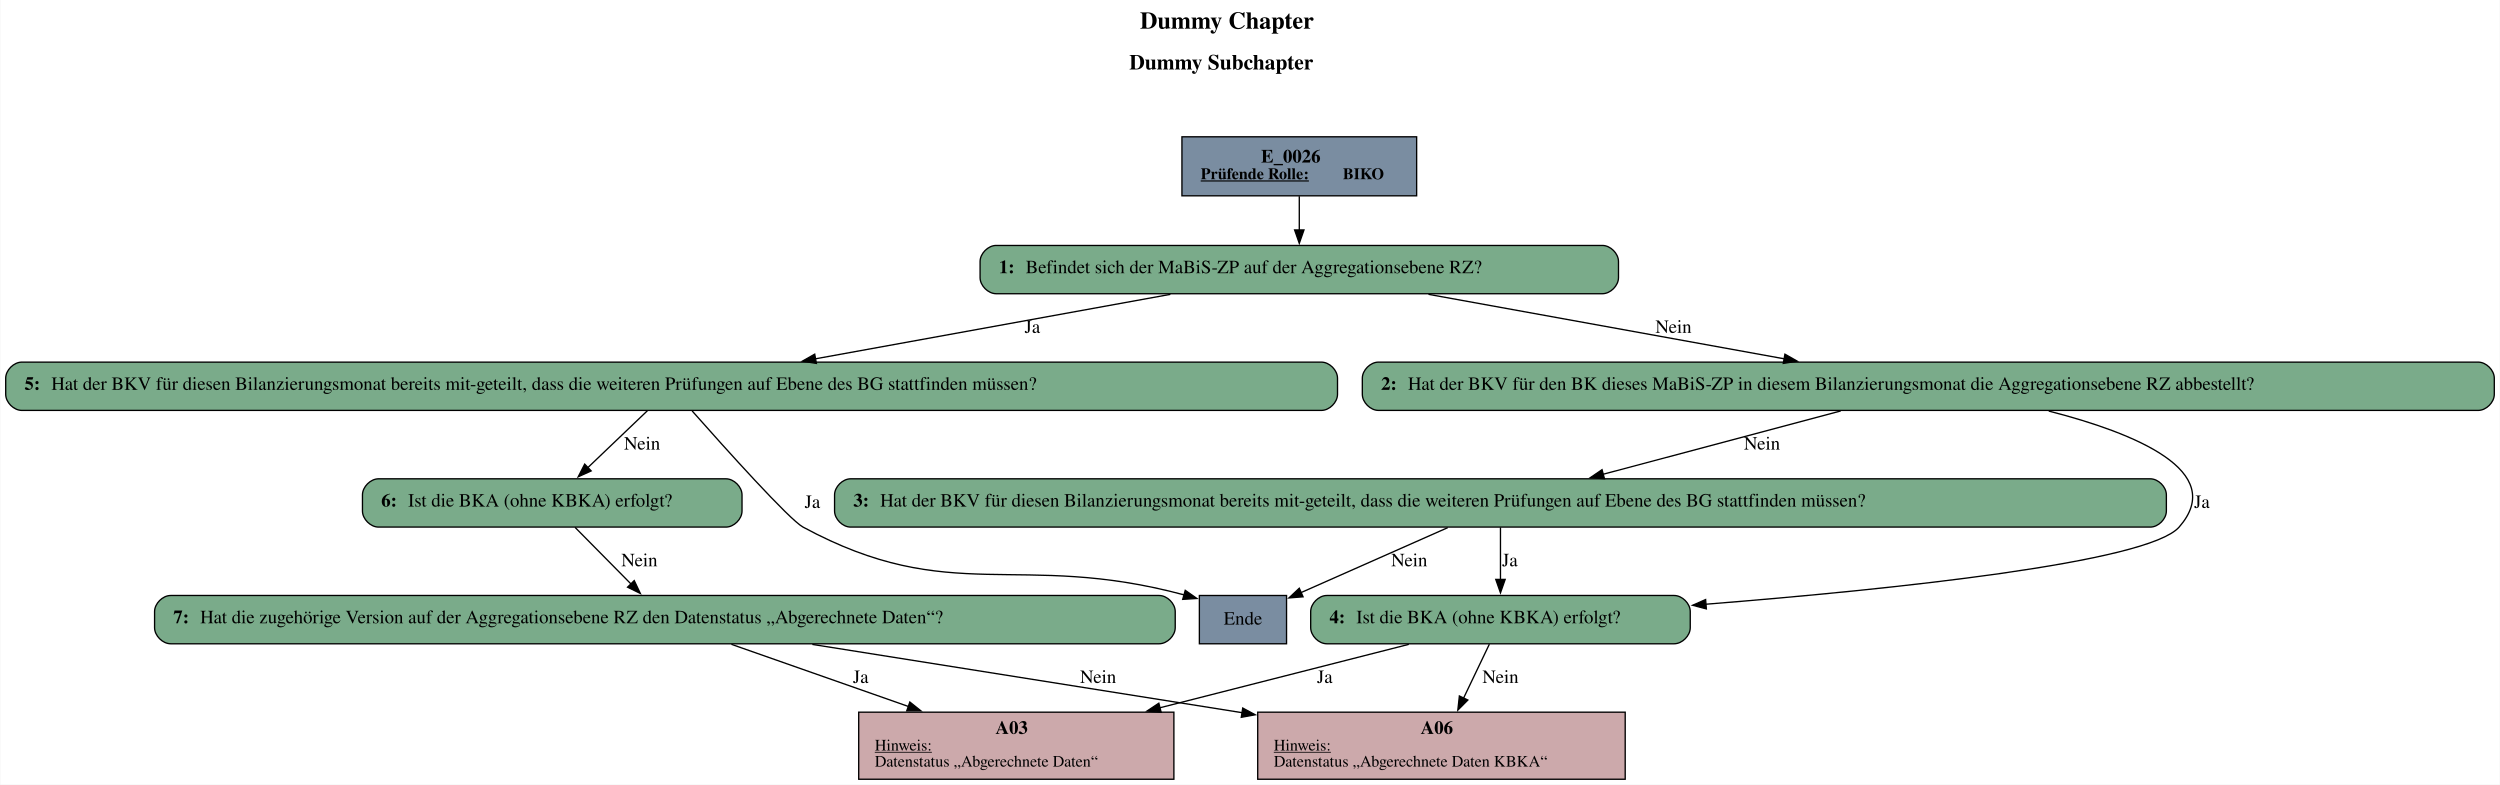
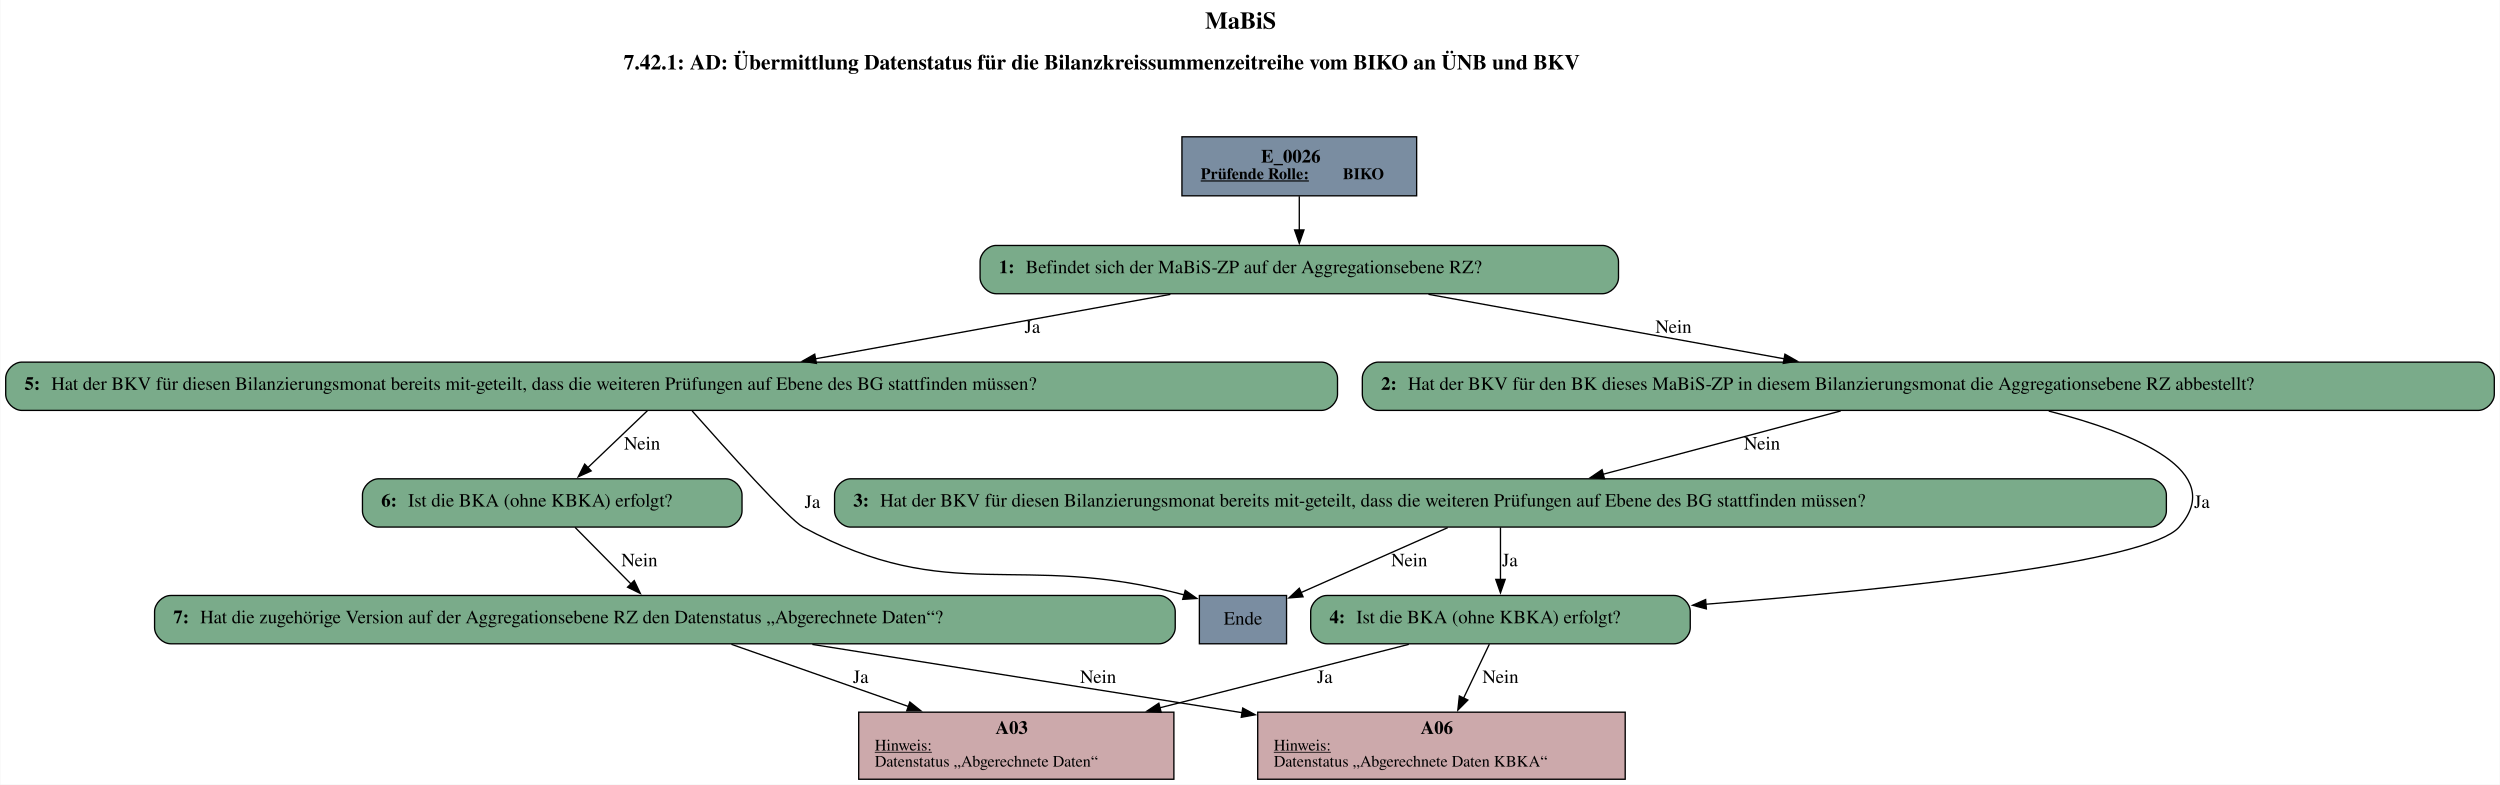
<svg xmlns="http://www.w3.org/2000/svg" width="1864pt" height="585pt" viewBox="0.00 0.00 1863.50 585.00">
  <g id="graph0" class="graph" transform="scale(1 1) rotate(0) translate(4 581)">
    <polygon fill="white" stroke="none" points="-4,4 -4,-581 1859.5,-581 1859.5,4 -4,4" />
-     <text text-anchor="start" x="845.75" y="-559.6" font-family="Times,serif" font-weight="bold" font-size="18.00">Dummy Chapter</text>
-     <text text-anchor="start" x="837.75" y="-529.2" font-family="Times,serif" font-weight="bold" font-size="16.00">Dummy Subchapter</text>
+     <text text-anchor="start" x="894.25" y="-559.6" font-family="Times,serif" font-weight="bold" font-size="18.00">MaBiS</text>
+     <text text-anchor="start" x="460.75" y="-529.2" font-family="Times,serif" font-weight="bold" font-size="16.00">7.42.1: AD: Übermittlung Datenstatus für die Bilanzkreissummenzeitreihe vom BIKO an ÜNB und BKV</text>
    <g id="node1" class="node">
      <polygon fill="#7a8da1" stroke="black" points="1052,-479 877,-479 877,-435 1052,-435 1052,-479" />
      <text text-anchor="start" x="936" y="-459.8" font-family="Times,serif" font-weight="bold" font-size="14.00">E_0026</text>
      <text text-anchor="start" x="891" y="-447.4" font-family="Times,serif" font-weight="bold" text-decoration="underline" font-size="12.00">Prüfende Rolle:</text>
      <text text-anchor="start" x="997" y="-447.4" font-family="Times,serif" font-weight="bold" font-size="12.00"> BIKO</text>
    </g>
    <g id="node2" class="node">
      <path fill="#7aab8a" stroke="black" d="M1190.5,-398C1190.5,-398 738.5,-398 738.5,-398 732.5,-398 726.5,-392 726.5,-386 726.5,-386 726.5,-374 726.5,-374 726.5,-368 732.5,-362 738.5,-362 738.5,-362 1190.5,-362 1190.5,-362 1196.5,-362 1202.5,-368 1202.5,-374 1202.5,-374 1202.5,-386 1202.5,-386 1202.5,-392 1196.5,-398 1190.5,-398" />
      <text text-anchor="start" x="740.5" y="-377.3" font-family="Times,serif" font-weight="bold" font-size="14.00">1: </text>
      <text text-anchor="start" x="760.5" y="-377.3" font-family="Times,serif" font-size="14.00">Befindet sich der MaBiS-ZP auf der Aggregationsebene RZ?</text>
    </g>
    <g id="edge1" class="edge">
      <path fill="none" stroke="black" d="M964.5,-434.71C964.5,-426.82 964.5,-417.75 964.5,-409.33" />
      <polygon fill="black" stroke="black" points="968,-409.57 964.5,-399.57 961,-409.57 968,-409.57" />
    </g>
    <g id="node3" class="node">
      <path fill="#7aab8a" stroke="black" d="M1843.5,-311C1843.5,-311 1023.5,-311 1023.5,-311 1017.5,-311 1011.5,-305 1011.5,-299 1011.5,-299 1011.5,-287 1011.5,-287 1011.5,-281 1017.5,-275 1023.5,-275 1023.5,-275 1843.5,-275 1843.5,-275 1849.5,-275 1855.5,-281 1855.5,-287 1855.5,-287 1855.5,-299 1855.5,-299 1855.5,-305 1849.5,-311 1843.5,-311" />
      <text text-anchor="start" x="1025.5" y="-290.3" font-family="Times,serif" font-weight="bold" font-size="14.00">2: </text>
      <text text-anchor="start" x="1045.5" y="-290.3" font-family="Times,serif" font-size="14.00">Hat der BKV für den BK dieses MaBiS-ZP in diesem Bilanzierungsmonat die Aggregationsebene RZ abbestellt?</text>
    </g>
    <g id="edge2" class="edge">
      <path fill="none" stroke="black" d="M1060.82,-361.54C1138.02,-347.55 1246.26,-327.93 1326.21,-313.44" />
      <polygon fill="black" stroke="black" points="1326.6,-316.93 1335.81,-311.7 1325.35,-310.04 1326.6,-316.93" />
      <text text-anchor="middle" x="1243.5" y="-332.8" font-family="Times,serif" font-size="14.00">Nein</text>
    </g>
    <g id="node9" class="node">
      <path fill="#7aab8a" stroke="black" d="M981,-311C981,-311 12,-311 12,-311 6,-311 0,-305 0,-299 0,-299 0,-287 0,-287 0,-281 6,-275 12,-275 12,-275 981,-275 981,-275 987,-275 993,-281 993,-287 993,-287 993,-299 993,-299 993,-305 987,-311 981,-311" />
      <text text-anchor="start" x="14" y="-290.3" font-family="Times,serif" font-weight="bold" font-size="14.00">5: </text>
      <text text-anchor="start" x="34" y="-290.3" font-family="Times,serif" font-size="14.00">Hat der BKV für diesen Bilanzierungsmonat bereits mit-geteilt, dass die weiteren Prüfungen auf Ebene des BG stattfinden müssen?</text>
    </g>
    <g id="edge3" class="edge">
      <path fill="none" stroke="black" d="M868.38,-361.54C791.35,-347.55 683.34,-327.93 603.56,-313.44" />
      <polygon fill="black" stroke="black" points="604.45,-310.05 593.98,-311.71 603.2,-316.94 604.45,-310.05" />
      <text text-anchor="middle" x="765.5" y="-332.8" font-family="Times,serif" font-size="14.00">Ja</text>
    </g>
    <g id="node4" class="node">
      <path fill="#7aab8a" stroke="black" d="M1599,-224C1599,-224 630,-224 630,-224 624,-224 618,-218 618,-212 618,-212 618,-200 618,-200 618,-194 624,-188 630,-188 630,-188 1599,-188 1599,-188 1605,-188 1611,-194 1611,-200 1611,-200 1611,-212 1611,-212 1611,-218 1605,-224 1599,-224" />
      <text text-anchor="start" x="632" y="-203.3" font-family="Times,serif" font-weight="bold" font-size="14.00">3: </text>
      <text text-anchor="start" x="652" y="-203.3" font-family="Times,serif" font-size="14.00">Hat der BKV für diesen Bilanzierungsmonat bereits mit-geteilt, dass die weiteren Prüfungen auf Ebene des BG stattfinden müssen?</text>
    </g>
    <g id="edge5" class="edge">
      <path fill="none" stroke="black" d="M1368.18,-274.59C1316.76,-260.89 1245,-241.77 1190.92,-227.36" />
      <polygon fill="black" stroke="black" points="1192.04,-224.04 1181.47,-224.85 1190.23,-230.8 1192.04,-224.04" />
      <text text-anchor="middle" x="1309.5" y="-245.8" font-family="Times,serif" font-size="14.00">Nein</text>
    </g>
    <g id="node6" class="node">
      <path fill="#7aab8a" stroke="black" d="M1244,-137C1244,-137 985,-137 985,-137 979,-137 973,-131 973,-125 973,-125 973,-113 973,-113 973,-107 979,-101 985,-101 985,-101 1244,-101 1244,-101 1250,-101 1256,-107 1256,-113 1256,-113 1256,-125 1256,-125 1256,-131 1250,-137 1244,-137" />
      <text text-anchor="start" x="987" y="-116.3" font-family="Times,serif" font-weight="bold" font-size="14.00">4: </text>
      <text text-anchor="start" x="1007" y="-116.3" font-family="Times,serif" font-size="14.00">Ist die BKA (ohne KBKA) erfolgt?</text>
    </g>
    <g id="edge4" class="edge">
      <path fill="none" stroke="black" d="M1523.29,-274.52C1587.61,-258.06 1656.94,-229.66 1620.5,-188 1597.31,-161.49 1407.86,-141.68 1267.54,-130.48" />
      <polygon fill="black" stroke="black" points="1268.01,-127 1257.76,-129.71 1267.46,-133.98 1268.01,-127" />
      <text text-anchor="middle" x="1637.5" y="-202.3" font-family="Times,serif" font-size="14.00">Ja</text>
    </g>
    <g id="node5" class="node">
      <polygon fill="#7a8da1" stroke="black" points="955,-137 890,-137 890,-101 955,-101 955,-137" />
      <text text-anchor="middle" x="922.5" y="-115.3" font-family="Times,serif" font-size="14.00">Ende</text>
    </g>
    <g id="edge7" class="edge">
      <path fill="none" stroke="black" d="M1075.18,-187.59C1043.31,-173.48 998.44,-153.62 965.59,-139.08" />
      <polygon fill="black" stroke="black" points="967.32,-136.02 956.76,-135.17 964.49,-142.42 967.32,-136.02" />
      <text text-anchor="middle" x="1046.5" y="-158.8" font-family="Times,serif" font-size="14.00">Nein</text>
    </g>
    <g id="edge6" class="edge">
      <path fill="none" stroke="black" d="M1114.5,-187.8C1114.5,-176.58 1114.5,-161.67 1114.5,-148.69" />
      <polygon fill="black" stroke="black" points="1118,-148.98 1114.5,-138.98 1111,-148.98 1118,-148.98" />
      <text text-anchor="middle" x="1121.5" y="-158.8" font-family="Times,serif" font-size="14.00">Ja</text>
    </g>
    <g id="node7" class="node">
      <polygon fill="#cca9ab" stroke="black" points="871,-50 636,-50 636,0 871,0 871,-50" />
      <text text-anchor="start" x="738" y="-33.8" font-family="Times,serif" font-weight="bold" font-size="14.00">A03</text>
      <text text-anchor="start" x="648" y="-21.4" font-family="Times,serif" text-decoration="underline" font-size="12.00">Hinweis:</text>
      <text text-anchor="start" x="648" y="-9.4" font-family="Times,serif" font-size="12.00">Datenstatus „Abgerechnete Daten“</text>
    </g>
    <g id="edge8" class="edge">
      <path fill="none" stroke="black" d="M1046.17,-100.59C993.83,-87.25 920.64,-68.6 860.55,-53.28" />
      <polygon fill="black" stroke="black" points="861.51,-49.91 850.95,-50.84 859.78,-56.7 861.51,-49.91" />
      <text text-anchor="middle" x="983.5" y="-71.8" font-family="Times,serif" font-size="14.00">Ja</text>
    </g>
    <g id="node8" class="node">
      <polygon fill="#cca9ab" stroke="black" points="1207.5,-50 933.5,-50 933.5,0 1207.5,0 1207.5,-50" />
      <text text-anchor="start" x="1055" y="-33.8" font-family="Times,serif" font-weight="bold" font-size="14.00">A06</text>
      <text text-anchor="start" x="945.5" y="-21.4" font-family="Times,serif" text-decoration="underline" font-size="12.00">Hinweis:</text>
      <text text-anchor="start" x="945.5" y="-9.4" font-family="Times,serif" font-size="12.00">Datenstatus „Abgerechnete Daten KBKA“</text>
    </g>
    <g id="edge9" class="edge">
      <path fill="none" stroke="black" d="M1106.22,-100.7C1100.79,-89.33 1093.49,-74.07 1086.91,-60.31" />
      <polygon fill="black" stroke="black" points="1090.18,-59.05 1082.71,-51.54 1083.87,-62.07 1090.18,-59.05" />
      <text text-anchor="middle" x="1114.5" y="-71.8" font-family="Times,serif" font-size="14.00">Nein</text>
    </g>
    <g id="edge10" class="edge">
      <path fill="none" stroke="black" d="M511.8,-274.61C536.71,-246.47 584.3,-193.51 594.5,-188 705.25,-128.15 754.34,-170.79 878.55,-137.47" />
      <polygon fill="black" stroke="black" points="879.47,-140.85 888.15,-134.77 877.57,-134.11 879.47,-140.85" />
      <text text-anchor="middle" x="601.5" y="-202.3" font-family="Times,serif" font-size="14.00">Ja</text>
    </g>
    <g id="node10" class="node">
      <path fill="#7aab8a" stroke="black" d="M537,-224C537,-224 278,-224 278,-224 272,-224 266,-218 266,-212 266,-212 266,-200 266,-200 266,-194 272,-188 278,-188 278,-188 537,-188 537,-188 543,-188 549,-194 549,-200 549,-200 549,-212 549,-212 549,-218 543,-224 537,-224" />
      <text text-anchor="start" x="280" y="-203.3" font-family="Times,serif" font-weight="bold" font-size="14.00">6: </text>
      <text text-anchor="start" x="300" y="-203.3" font-family="Times,serif" font-size="14.00">Ist die BKA (ohne KBKA) erfolgt?</text>
    </g>
    <g id="edge11" class="edge">
      <path fill="none" stroke="black" d="M478.49,-274.8C465.67,-262.55 448.23,-245.9 433.85,-232.16" />
      <polygon fill="black" stroke="black" points="436.53,-229.89 426.88,-225.51 431.7,-234.95 436.53,-229.89" />
      <text text-anchor="middle" x="474.5" y="-245.8" font-family="Times,serif" font-size="14.00">Nein</text>
    </g>
    <g id="node11" class="node">
      <path fill="#7aab8a" stroke="black" d="M860,-137C860,-137 123,-137 123,-137 117,-137 111,-131 111,-125 111,-125 111,-113 111,-113 111,-107 117,-101 123,-101 123,-101 860,-101 860,-101 866,-101 872,-107 872,-113 872,-113 872,-125 872,-125 872,-131 866,-137 860,-137" />
      <text text-anchor="start" x="125" y="-116.3" font-family="Times,serif" font-weight="bold" font-size="14.00">7: </text>
      <text text-anchor="start" x="145" y="-116.3" font-family="Times,serif" font-size="14.00">Hat die zugehörige Version auf der Aggregationsebene RZ den Datenstatus „Abgerechnete Daten“?</text>
    </g>
    <g id="edge12" class="edge">
      <path fill="none" stroke="black" d="M424.5,-187.8C436.49,-175.67 452.75,-159.21 466.25,-145.55" />
      <polygon fill="black" stroke="black" points="468.63,-148.12 473.17,-138.54 463.66,-143.2 468.63,-148.12" />
      <text text-anchor="middle" x="472.5" y="-158.8" font-family="Times,serif" font-size="14.00">Nein</text>
    </g>
    <g id="edge13" class="edge">
      <path fill="none" stroke="black" d="M541.09,-100.59C578.29,-87.52 630,-69.37 673.08,-54.24" />
      <polygon fill="black" stroke="black" points="674.13,-57.58 682.41,-50.96 671.81,-50.97 674.13,-57.58" />
      <text text-anchor="middle" x="637.5" y="-71.8" font-family="Times,serif" font-size="14.00">Ja</text>
    </g>
    <g id="edge14" class="edge">
      <path fill="none" stroke="black" d="M601.43,-100.53C692.23,-86.1 822,-65.49 922.04,-49.59" />
      <polygon fill="black" stroke="black" points="922.33,-53.09 931.66,-48.06 921.24,-46.17 922.33,-53.09" />
      <text text-anchor="middle" x="814.5" y="-71.8" font-family="Times,serif" font-size="14.00">Nein</text>
    </g>
  </g>
</svg>
